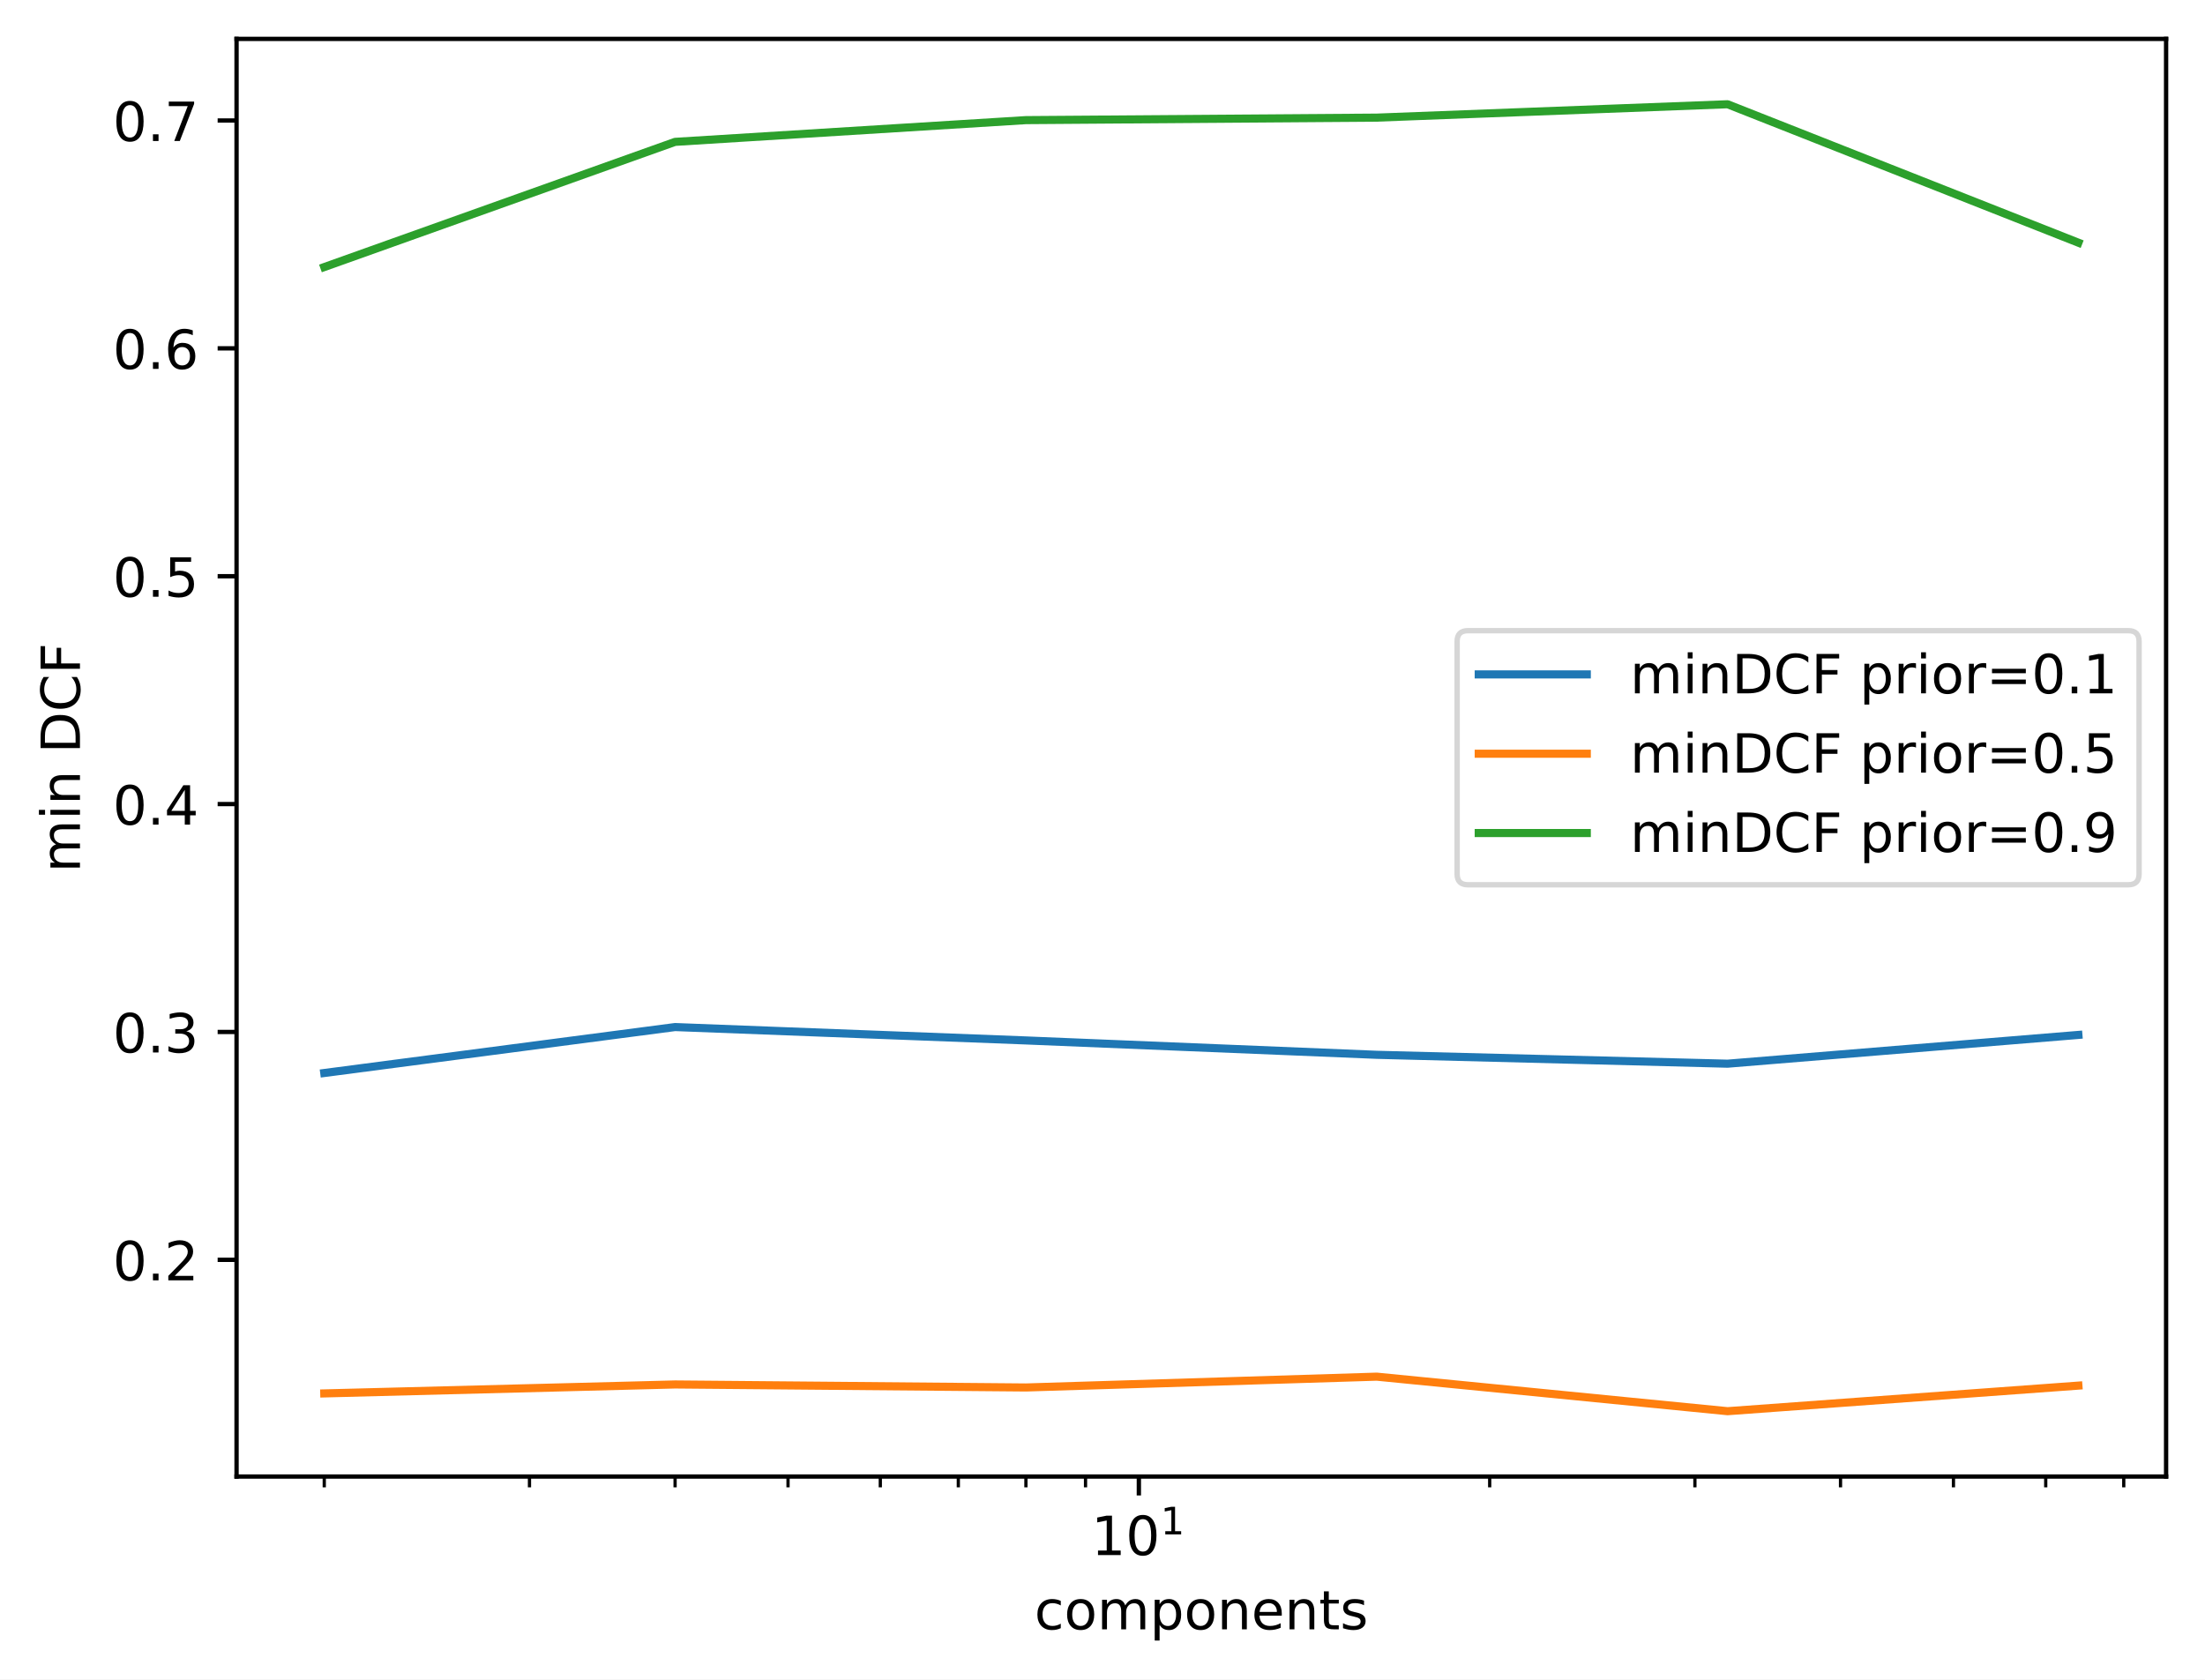
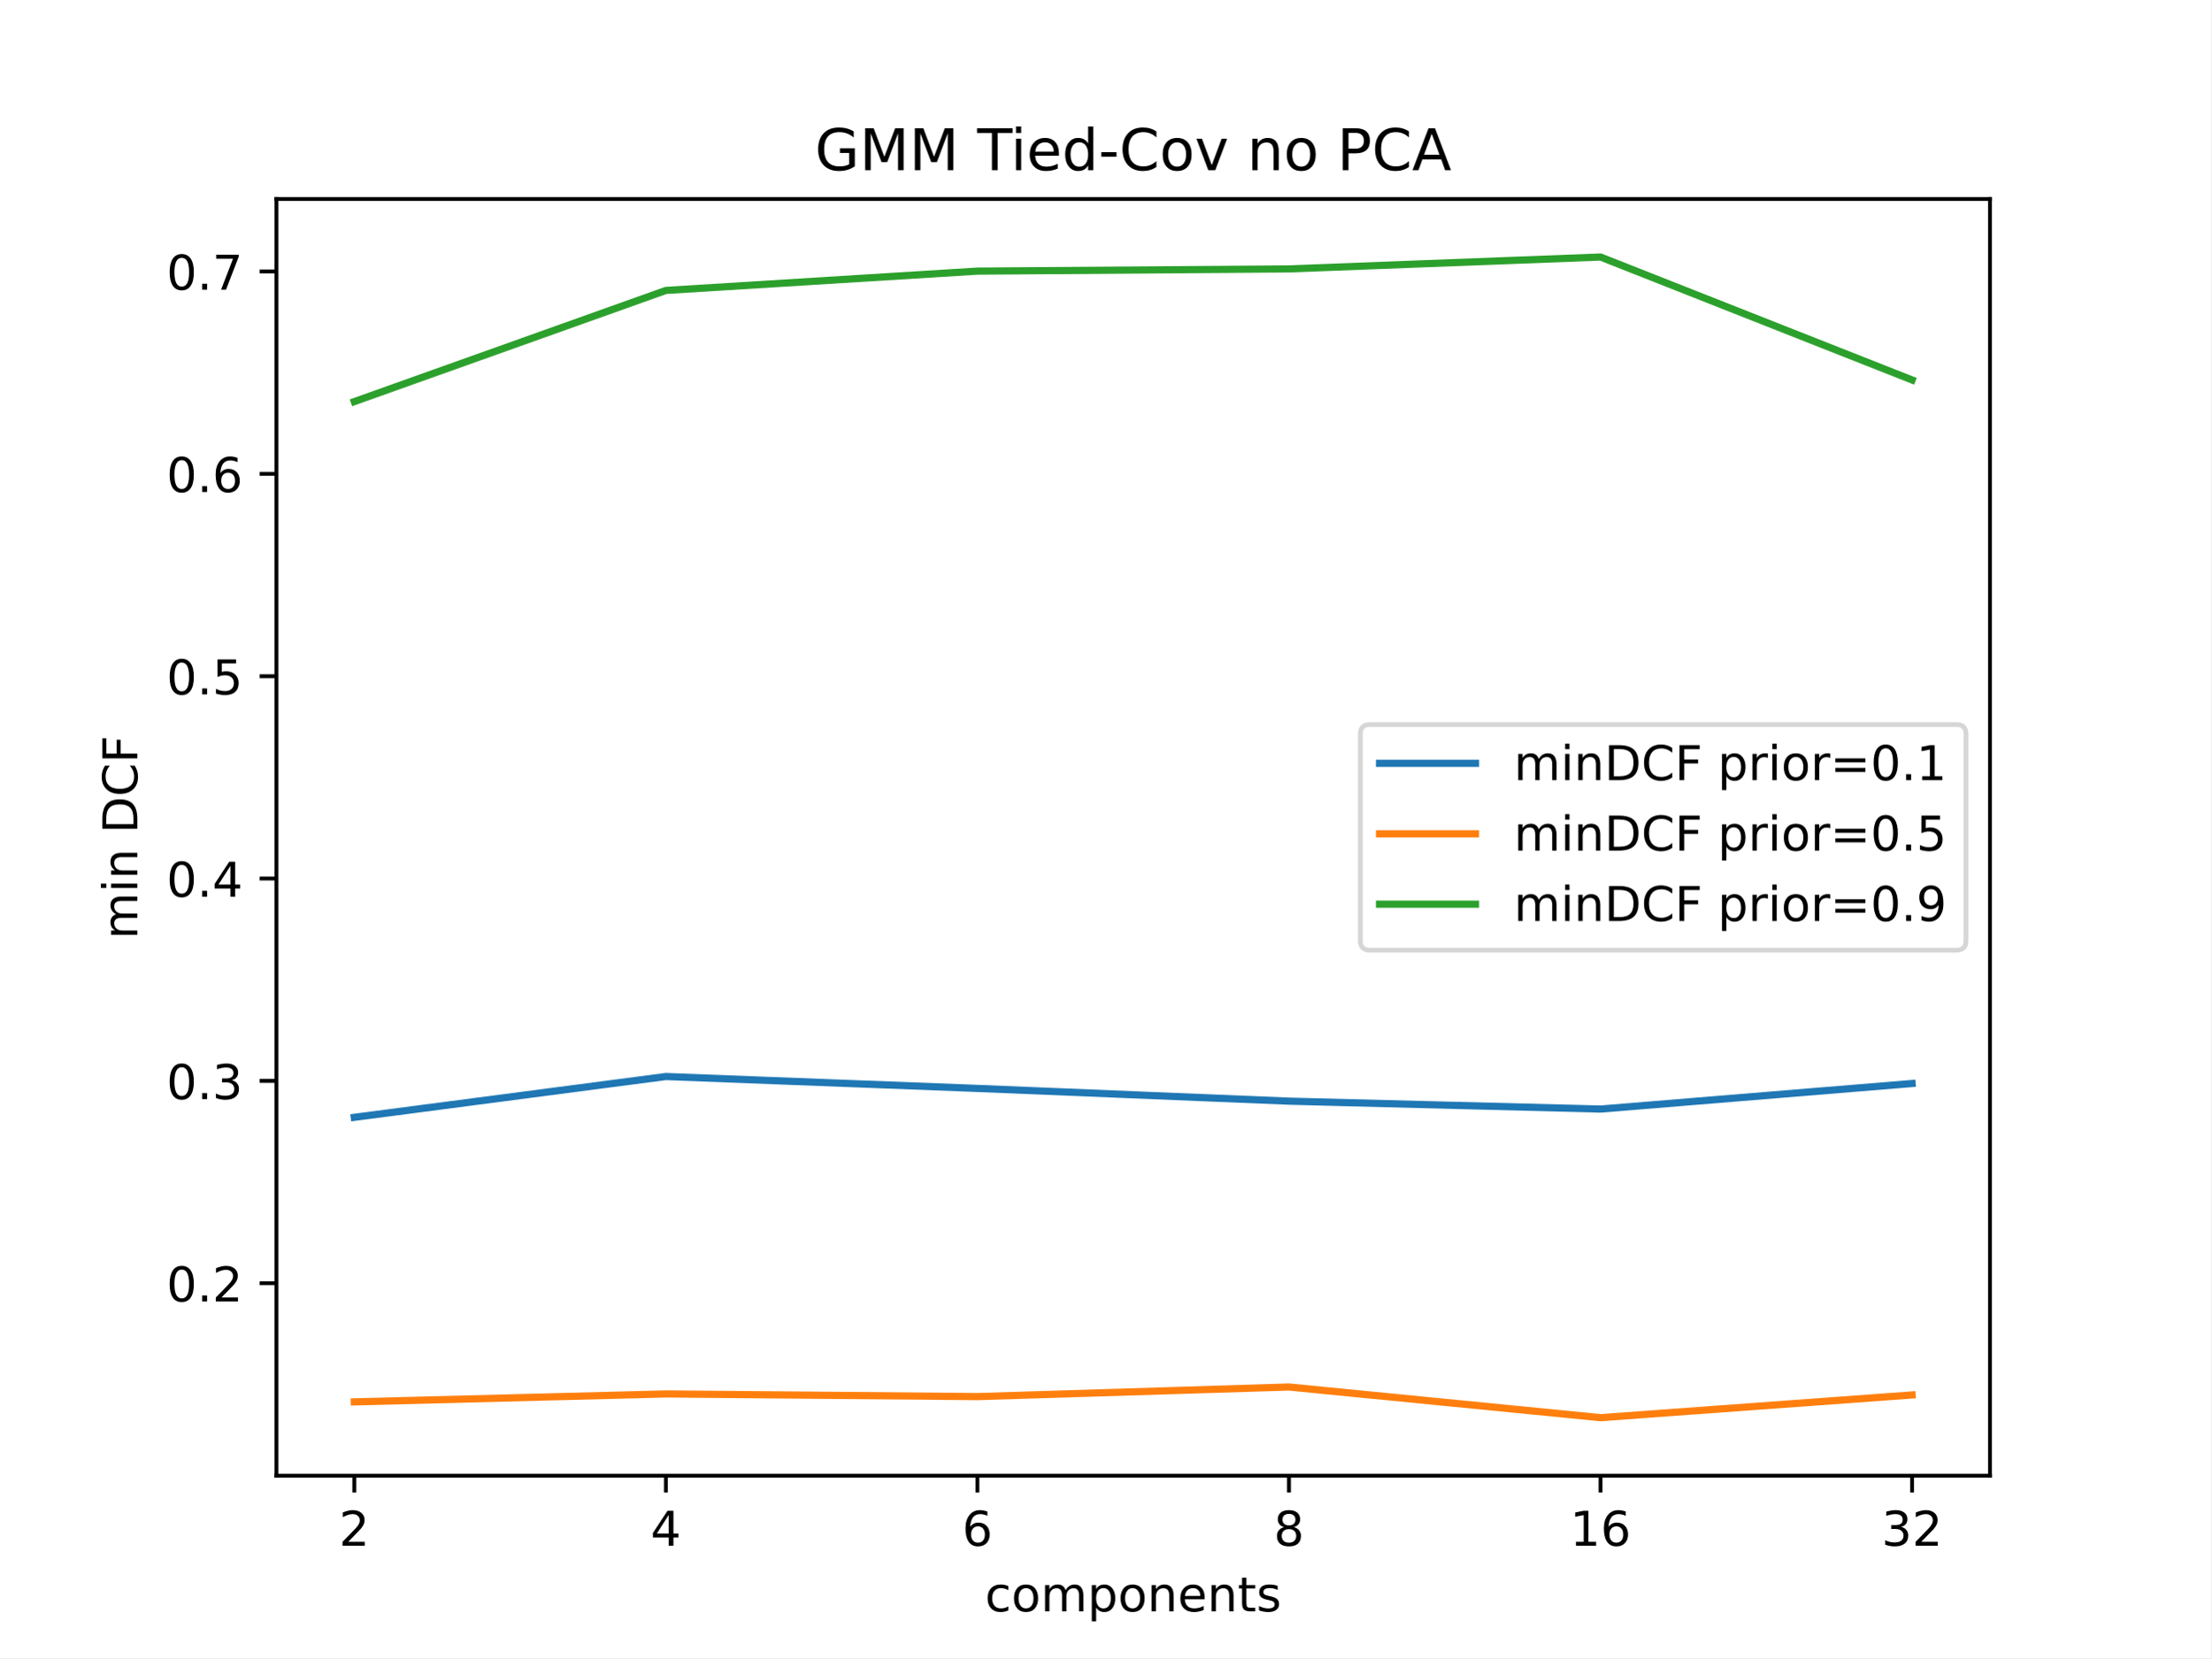
- <svg xmlns="http://www.w3.org/2000/svg" xmlns:xlink="http://www.w3.org/1999/xlink" width="408.101pt" height="310.868pt" viewBox="0 0 408.101 310.868" version="1.1">
+ <svg xmlns="http://www.w3.org/2000/svg" xmlns:xlink="http://www.w3.org/1999/xlink" width="460.8pt" height="345.6pt" viewBox="0 0 460.8 345.6" version="1.1">
  <defs>
    <style type="text/css">*{stroke-linejoin: round; stroke-linecap: butt}</style>
  </defs>
  <g id="figure_1">
    <g id="patch_1">
-       <path d="M 0 310.868  L 408.101 310.868  L 408.101 0  L 0 0  z " style="fill: #ffffff" />
+       <path d="M 0 345.6  L 460.8 345.6  L 460.8 0  L 0 0  z " style="fill: #ffffff" />
    </g>
    <g id="axes_1">
      <g id="patch_2">
-         <path d="M 43.781 273.312  L 400.901 273.312  L 400.901 7.2  L 43.781 7.2  z " style="fill: #ffffff" />
+         <path d="M 57.6 307.584  L 414.72 307.584  L 414.72 41.472  L 57.6 41.472  z " style="fill: #ffffff" />
      </g>
      <g id="matplotlib.axis_1">
        <g id="xtick_1">
          <g id="line2d_1">
            <defs>
-               <path id="m3cca06bbf8" d="M 0 0  L 0 3.5  " style="stroke: #000000; stroke-width: 0.8" />
-             </defs>
-             <g>
-               <use xlink:href="#m3cca06bbf8" x="210.779" y="273.312" style="stroke: #000000; stroke-width: 0.8" />
+               <path id="mdbfea3020e" d="M 0 0  L 0 3.5  " style="stroke: #000000; stroke-width: 0.8" />
+             </defs>
+             <g>
+               <use xlink:href="#mdbfea3020e" x="73.833" y="307.584" style="stroke: #000000; stroke-width: 0.8" />
            </g>
          </g>
          <g id="text_1">
-             <g transform="translate(201.9789 287.9104)scale(0.1 -0.1)">
-               <defs>
-                 <path id="DejaVuSans-31" d="M 794 531  L 1825 531  L 1825 4091  L 703 3866  L 703 4441  L 1819 4666  L 2450 4666  L 2450 531  L 3481 531  L 3481 0  L 794 0  L 794 531  z " transform="scale(0.015625)" />
-                 <path id="DejaVuSans-30" d="M 2034 4250  Q 1547 4250 1301 3770  Q 1056 3291 1056 2328  Q 1056 1369 1301 889  Q 1547 409 2034 409  Q 2525 409 2770 889  Q 3016 1369 3016 2328  Q 3016 3291 2770 3770  Q 2525 4250 2034 4250  z M 2034 4750  Q 2819 4750 3233 4129  Q 3647 3509 3647 2328  Q 3647 1150 3233 529  Q 2819 -91 2034 -91  Q 1250 -91 836 529  Q 422 1150 422 2328  Q 422 3509 836 4129  Q 1250 4750 2034 4750  z " transform="scale(0.015625)" />
-               </defs>
-               <use xlink:href="#DejaVuSans-31" transform="translate(0 0.684375)" />
-               <use xlink:href="#DejaVuSans-30" transform="translate(63.62305 0.684375)" />
-               <use xlink:href="#DejaVuSans-31" transform="translate(128.2031 38.96563)scale(0.7)" />
+             <g transform="translate(70.65148 322.1824)scale(0.1 -0.1)">
+               <defs>
+                 <path id="DejaVuSans-32" d="M 1228 531  L 3431 531  L 3431 0  L 469 0  L 469 531  Q 828 903 1448 1529  Q 2069 2156 2228 2338  Q 2531 2678 2651 2914  Q 2772 3150 2772 3378  Q 2772 3750 2511 3984  Q 2250 4219 1831 4219  Q 1534 4219 1204 4116  Q 875 4013 500 3803  L 500 4441  Q 881 4594 1212 4672  Q 1544 4750 1819 4750  Q 2544 4750 2975 4387  Q 3406 4025 3406 3419  Q 3406 3131 3298 2873  Q 3191 2616 2906 2266  Q 2828 2175 2409 1742  Q 1991 1309 1228 531  z " transform="scale(0.015625)" />
+               </defs>
+               <use xlink:href="#DejaVuSans-32" />
            </g>
          </g>
        </g>
        <g id="xtick_2">
          <g id="line2d_2">
-             <defs>
-               <path id="md1b0beb43c" d="M 0 0  L 0 2  " style="stroke: #000000; stroke-width: 0.6" />
-             </defs>
-             <g>
-               <use xlink:href="#md1b0beb43c" x="60.014" y="273.312" style="stroke: #000000; stroke-width: 0.6" />
+             <g>
+               <use xlink:href="#mdbfea3020e" x="138.764" y="307.584" style="stroke: #000000; stroke-width: 0.8" />
+             </g>
+           </g>
+           <g id="text_2">
+             <g transform="translate(135.5824 322.1824)scale(0.1 -0.1)">
+               <defs>
+                 <path id="DejaVuSans-34" d="M 2419 4116  L 825 1625  L 2419 1625  L 2419 4116  z M 2253 4666  L 3047 4666  L 3047 1625  L 3713 1625  L 3713 1100  L 3047 1100  L 3047 0  L 2419 0  L 2419 1100  L 313 1100  L 313 1709  L 2253 4666  z " transform="scale(0.015625)" />
+               </defs>
+               <use xlink:href="#DejaVuSans-34" />
            </g>
          </g>
        </g>
        <g id="xtick_3">
          <g id="line2d_3">
            <g>
-               <use xlink:href="#md1b0beb43c" x="97.996" y="273.312" style="stroke: #000000; stroke-width: 0.6" />
+               <use xlink:href="#mdbfea3020e" x="203.695" y="307.584" style="stroke: #000000; stroke-width: 0.8" />
+             </g>
+           </g>
+           <g id="text_3">
+             <g transform="translate(200.5133 322.1824)scale(0.1 -0.1)">
+               <defs>
+                 <path id="DejaVuSans-36" d="M 2113 2584  Q 1688 2584 1439 2293  Q 1191 2003 1191 1497  Q 1191 994 1439 701  Q 1688 409 2113 409  Q 2538 409 2786 701  Q 3034 994 3034 1497  Q 3034 2003 2786 2293  Q 2538 2584 2113 2584  z M 3366 4563  L 3366 3988  Q 3128 4100 2886 4159  Q 2644 4219 2406 4219  Q 1781 4219 1451 3797  Q 1122 3375 1075 2522  Q 1259 2794 1537 2939  Q 1816 3084 2150 3084  Q 2853 3084 3261 2657  Q 3669 2231 3669 1497  Q 3669 778 3244 343  Q 2819 -91 2113 -91  Q 1303 -91 875 529  Q 447 1150 447 2328  Q 447 3434 972 4092  Q 1497 4750 2381 4750  Q 2619 4750 2861 4703  Q 3103 4656 3366 4563  z " transform="scale(0.015625)" />
+               </defs>
+               <use xlink:href="#DejaVuSans-36" />
            </g>
          </g>
        </g>
        <g id="xtick_4">
          <g id="line2d_4">
            <g>
-               <use xlink:href="#md1b0beb43c" x="124.945" y="273.312" style="stroke: #000000; stroke-width: 0.6" />
+               <use xlink:href="#mdbfea3020e" x="268.625" y="307.584" style="stroke: #000000; stroke-width: 0.8" />
+             </g>
+           </g>
+           <g id="text_4">
+             <g transform="translate(265.4442 322.1824)scale(0.1 -0.1)">
+               <defs>
+                 <path id="DejaVuSans-38" d="M 2034 2216  Q 1584 2216 1326 1975  Q 1069 1734 1069 1313  Q 1069 891 1326 650  Q 1584 409 2034 409  Q 2484 409 2743 651  Q 3003 894 3003 1313  Q 3003 1734 2745 1975  Q 2488 2216 2034 2216  z M 1403 2484  Q 997 2584 770 2862  Q 544 3141 544 3541  Q 544 4100 942 4425  Q 1341 4750 2034 4750  Q 2731 4750 3128 4425  Q 3525 4100 3525 3541  Q 3525 3141 3298 2862  Q 3072 2584 2669 2484  Q 3125 2378 3379 2068  Q 3634 1759 3634 1313  Q 3634 634 3220 271  Q 2806 -91 2034 -91  Q 1263 -91 848 271  Q 434 634 434 1313  Q 434 1759 690 2068  Q 947 2378 1403 2484  z M 1172 3481  Q 1172 3119 1398 2916  Q 1625 2713 2034 2713  Q 2441 2713 2670 2916  Q 2900 3119 2900 3481  Q 2900 3844 2670 4047  Q 2441 4250 2034 4250  Q 1625 4250 1398 4047  Q 1172 3844 1172 3481  z " transform="scale(0.015625)" />
+               </defs>
+               <use xlink:href="#DejaVuSans-38" />
            </g>
          </g>
        </g>
        <g id="xtick_5">
          <g id="line2d_5">
            <g>
-               <use xlink:href="#md1b0beb43c" x="145.848" y="273.312" style="stroke: #000000; stroke-width: 0.6" />
+               <use xlink:href="#mdbfea3020e" x="333.556" y="307.584" style="stroke: #000000; stroke-width: 0.8" />
+             </g>
+           </g>
+           <g id="text_5">
+             <g transform="translate(327.1939 322.1824)scale(0.1 -0.1)">
+               <defs>
+                 <path id="DejaVuSans-31" d="M 794 531  L 1825 531  L 1825 4091  L 703 3866  L 703 4441  L 1819 4666  L 2450 4666  L 2450 531  L 3481 531  L 3481 0  L 794 0  L 794 531  z " transform="scale(0.015625)" />
+               </defs>
+               <use xlink:href="#DejaVuSans-31" />
+               <use xlink:href="#DejaVuSans-36" x="63.623" />
            </g>
          </g>
        </g>
        <g id="xtick_6">
          <g id="line2d_6">
            <g>
-               <use xlink:href="#md1b0beb43c" x="162.927" y="273.312" style="stroke: #000000; stroke-width: 0.6" />
-             </g>
-           </g>
-         </g>
-         <g id="xtick_7">
-           <g id="line2d_7">
-             <g>
-               <use xlink:href="#md1b0beb43c" x="177.367" y="273.312" style="stroke: #000000; stroke-width: 0.6" />
-             </g>
-           </g>
-         </g>
-         <g id="xtick_8">
-           <g id="line2d_8">
-             <g>
-               <use xlink:href="#md1b0beb43c" x="189.876" y="273.312" style="stroke: #000000; stroke-width: 0.6" />
-             </g>
-           </g>
-         </g>
-         <g id="xtick_9">
-           <g id="line2d_9">
-             <g>
-               <use xlink:href="#md1b0beb43c" x="200.909" y="273.312" style="stroke: #000000; stroke-width: 0.6" />
-             </g>
-           </g>
-         </g>
-         <g id="xtick_10">
-           <g id="line2d_10">
-             <g>
-               <use xlink:href="#md1b0beb43c" x="275.71" y="273.312" style="stroke: #000000; stroke-width: 0.6" />
-             </g>
-           </g>
-         </g>
-         <g id="xtick_11">
-           <g id="line2d_11">
-             <g>
-               <use xlink:href="#md1b0beb43c" x="313.692" y="273.312" style="stroke: #000000; stroke-width: 0.6" />
-             </g>
-           </g>
-         </g>
-         <g id="xtick_12">
-           <g id="line2d_12">
-             <g>
-               <use xlink:href="#md1b0beb43c" x="340.641" y="273.312" style="stroke: #000000; stroke-width: 0.6" />
-             </g>
-           </g>
-         </g>
-         <g id="xtick_13">
-           <g id="line2d_13">
-             <g>
-               <use xlink:href="#md1b0beb43c" x="361.544" y="273.312" style="stroke: #000000; stroke-width: 0.6" />
-             </g>
-           </g>
-         </g>
-         <g id="xtick_14">
-           <g id="line2d_14">
-             <g>
-               <use xlink:href="#md1b0beb43c" x="378.623" y="273.312" style="stroke: #000000; stroke-width: 0.6" />
-             </g>
-           </g>
-         </g>
-         <g id="xtick_15">
-           <g id="line2d_15">
-             <g>
-               <use xlink:href="#md1b0beb43c" x="393.063" y="273.312" style="stroke: #000000; stroke-width: 0.6" />
-             </g>
-           </g>
-         </g>
-         <g id="text_2">
-           <g transform="translate(191.4498 301.5886)scale(0.1 -0.1)">
+               <use xlink:href="#mdbfea3020e" x="398.487" y="307.584" style="stroke: #000000; stroke-width: 0.8" />
+             </g>
+           </g>
+           <g id="text_6">
+             <g transform="translate(392.1248 322.1824)scale(0.1 -0.1)">
+               <defs>
+                 <path id="DejaVuSans-33" d="M 2597 2516  Q 3050 2419 3304 2112  Q 3559 1806 3559 1356  Q 3559 666 3084 287  Q 2609 -91 1734 -91  Q 1441 -91 1130 -33  Q 819 25 488 141  L 488 750  Q 750 597 1062 519  Q 1375 441 1716 441  Q 2309 441 2620 675  Q 2931 909 2931 1356  Q 2931 1769 2642 2001  Q 2353 2234 1838 2234  L 1294 2234  L 1294 2753  L 1863 2753  Q 2328 2753 2575 2939  Q 2822 3125 2822 3475  Q 2822 3834 2567 4026  Q 2313 4219 1838 4219  Q 1578 4219 1281 4162  Q 984 4106 628 3988  L 628 4550  Q 988 4650 1302 4700  Q 1616 4750 1894 4750  Q 2613 4750 3031 4423  Q 3450 4097 3450 3541  Q 3450 3153 3228 2886  Q 3006 2619 2597 2516  z " transform="scale(0.015625)" />
+               </defs>
+               <use xlink:href="#DejaVuSans-33" />
+               <use xlink:href="#DejaVuSans-32" x="63.623" />
+             </g>
+           </g>
+         </g>
+         <g id="text_7">
+           <g transform="translate(205.2686 335.8606)scale(0.1 -0.1)">
            <defs>
              <path id="DejaVuSans-63" d="M 3122 3366  L 3122 2828  Q 2878 2963 2633 3030  Q 2388 3097 2138 3097  Q 1578 3097 1268 2742  Q 959 2388 959 1747  Q 959 1106 1268 751  Q 1578 397 2138 397  Q 2388 397 2633 464  Q 2878 531 3122 666  L 3122 134  Q 2881 22 2623 -34  Q 2366 -91 2075 -91  Q 1284 -91 818 406  Q 353 903 353 1747  Q 353 2603 823 3093  Q 1294 3584 2113 3584  Q 2378 3584 2631 3529  Q 2884 3475 3122 3366  z " transform="scale(0.015625)" />
              <path id="DejaVuSans-6f" d="M 1959 3097  Q 1497 3097 1228 2736  Q 959 2375 959 1747  Q 959 1119 1226 758  Q 1494 397 1959 397  Q 2419 397 2687 759  Q 2956 1122 2956 1747  Q 2956 2369 2687 2733  Q 2419 3097 1959 3097  z M 1959 3584  Q 2709 3584 3137 3096  Q 3566 2609 3566 1747  Q 3566 888 3137 398  Q 2709 -91 1959 -91  Q 1206 -91 779 398  Q 353 888 353 1747  Q 353 2609 779 3096  Q 1206 3584 1959 3584  z " transform="scale(0.015625)" />
              <path id="DejaVuSans-6d" d="M 3328 2828  Q 3544 3216 3844 3400  Q 4144 3584 4550 3584  Q 5097 3584 5394 3201  Q 5691 2819 5691 2113  L 5691 0  L 5113 0  L 5113 2094  Q 5113 2597 4934 2840  Q 4756 3084 4391 3084  Q 3944 3084 3684 2787  Q 3425 2491 3425 1978  L 3425 0  L 2847 0  L 2847 2094  Q 2847 2600 2669 2842  Q 2491 3084 2119 3084  Q 1678 3084 1418 2786  Q 1159 2488 1159 1978  L 1159 0  L 581 0  L 581 3500  L 1159 3500  L 1159 2956  Q 1356 3278 1631 3431  Q 1906 3584 2284 3584  Q 2666 3584 2933 3390  Q 3200 3197 3328 2828  z " transform="scale(0.015625)" />
              <path id="DejaVuSans-70" d="M 1159 525  L 1159 -1331  L 581 -1331  L 581 3500  L 1159 3500  L 1159 2969  Q 1341 3281 1617 3432  Q 1894 3584 2278 3584  Q 2916 3584 3314 3078  Q 3713 2572 3713 1747  Q 3713 922 3314 415  Q 2916 -91 2278 -91  Q 1894 -91 1617 61  Q 1341 213 1159 525  z M 3116 1747  Q 3116 2381 2855 2742  Q 2594 3103 2138 3103  Q 1681 3103 1420 2742  Q 1159 2381 1159 1747  Q 1159 1113 1420 752  Q 1681 391 2138 391  Q 2594 391 2855 752  Q 3116 1113 3116 1747  z " transform="scale(0.015625)" />
              <path id="DejaVuSans-6e" d="M 3513 2113  L 3513 0  L 2938 0  L 2938 2094  Q 2938 2591 2744 2837  Q 2550 3084 2163 3084  Q 1697 3084 1428 2787  Q 1159 2491 1159 1978  L 1159 0  L 581 0  L 581 3500  L 1159 3500  L 1159 2956  Q 1366 3272 1645 3428  Q 1925 3584 2291 3584  Q 2894 3584 3203 3211  Q 3513 2838 3513 2113  z " transform="scale(0.015625)" />
              <path id="DejaVuSans-65" d="M 3597 1894  L 3597 1613  L 953 1613  Q 991 1019 1311 708  Q 1631 397 2203 397  Q 2534 397 2845 478  Q 3156 559 3463 722  L 3463 178  Q 3153 47 2828 -22  Q 2503 -91 2169 -91  Q 1331 -91 842 396  Q 353 884 353 1716  Q 353 2575 817 3079  Q 1281 3584 2069 3584  Q 2775 3584 3186 3129  Q 3597 2675 3597 1894  z M 3022 2063  Q 3016 2534 2758 2815  Q 2500 3097 2075 3097  Q 1594 3097 1305 2825  Q 1016 2553 972 2059  L 3022 2063  z " transform="scale(0.015625)" />
              <path id="DejaVuSans-74" d="M 1172 4494  L 1172 3500  L 2356 3500  L 2356 3053  L 1172 3053  L 1172 1153  Q 1172 725 1289 603  Q 1406 481 1766 481  L 2356 481  L 2356 0  L 1766 0  Q 1100 0 847 248  Q 594 497 594 1153  L 594 3053  L 172 3053  L 172 3500  L 594 3500  L 594 4494  L 1172 4494  z " transform="scale(0.015625)" />
              <path id="DejaVuSans-73" d="M 2834 3397  L 2834 2853  Q 2591 2978 2328 3040  Q 2066 3103 1784 3103  Q 1356 3103 1142 2972  Q 928 2841 928 2578  Q 928 2378 1081 2264  Q 1234 2150 1697 2047  L 1894 2003  Q 2506 1872 2764 1633  Q 3022 1394 3022 966  Q 3022 478 2636 193  Q 2250 -91 1575 -91  Q 1294 -91 989 -36  Q 684 19 347 128  L 347 722  Q 666 556 975 473  Q 1284 391 1588 391  Q 1994 391 2212 530  Q 2431 669 2431 922  Q 2431 1156 2273 1281  Q 2116 1406 1581 1522  L 1381 1569  Q 847 1681 609 1914  Q 372 2147 372 2553  Q 372 3047 722 3315  Q 1072 3584 1716 3584  Q 2034 3584 2315 3537  Q 2597 3491 2834 3397  z " transform="scale(0.015625)" />
            </defs>
            <use xlink:href="#DejaVuSans-63" />
            <use xlink:href="#DejaVuSans-6f" x="54.98" />
            <use xlink:href="#DejaVuSans-6d" x="116.162" />
            <use xlink:href="#DejaVuSans-70" x="213.574" />
            <use xlink:href="#DejaVuSans-6f" x="277.051" />
            <use xlink:href="#DejaVuSans-6e" x="338.232" />
            <use xlink:href="#DejaVuSans-65" x="401.611" />
            <use xlink:href="#DejaVuSans-6e" x="463.135" />
            <use xlink:href="#DejaVuSans-74" x="526.514" />
            <use xlink:href="#DejaVuSans-73" x="565.723" />
          </g>
        </g>
      </g>
      <g id="matplotlib.axis_2">
        <g id="ytick_1">
-           <g id="line2d_16">
-             <defs>
-               <path id="m3eb5d61cb9" d="M 0 0  L -3.5 0  " style="stroke: #000000; stroke-width: 0.8" />
-             </defs>
-             <g>
-               <use xlink:href="#m3eb5d61cb9" x="43.781" y="233.196" style="stroke: #000000; stroke-width: 0.8" />
-             </g>
-           </g>
-           <g id="text_3">
-             <g transform="translate(20.87813 236.9953)scale(0.1 -0.1)">
-               <defs>
+           <g id="line2d_7">
+             <defs>
+               <path id="med44913a51" d="M 0 0  L -3.5 0  " style="stroke: #000000; stroke-width: 0.8" />
+             </defs>
+             <g>
+               <use xlink:href="#med44913a51" x="57.6" y="267.468" style="stroke: #000000; stroke-width: 0.8" />
+             </g>
+           </g>
+           <g id="text_8">
+             <g transform="translate(34.69687 271.2673)scale(0.1 -0.1)">
+               <defs>
+                 <path id="DejaVuSans-30" d="M 2034 4250  Q 1547 4250 1301 3770  Q 1056 3291 1056 2328  Q 1056 1369 1301 889  Q 1547 409 2034 409  Q 2525 409 2770 889  Q 3016 1369 3016 2328  Q 3016 3291 2770 3770  Q 2525 4250 2034 4250  z M 2034 4750  Q 2819 4750 3233 4129  Q 3647 3509 3647 2328  Q 3647 1150 3233 529  Q 2819 -91 2034 -91  Q 1250 -91 836 529  Q 422 1150 422 2328  Q 422 3509 836 4129  Q 1250 4750 2034 4750  z " transform="scale(0.015625)" />
                <path id="DejaVuSans-2e" d="M 684 794  L 1344 794  L 1344 0  L 684 0  L 684 794  z " transform="scale(0.015625)" />
-                 <path id="DejaVuSans-32" d="M 1228 531  L 3431 531  L 3431 0  L 469 0  L 469 531  Q 828 903 1448 1529  Q 2069 2156 2228 2338  Q 2531 2678 2651 2914  Q 2772 3150 2772 3378  Q 2772 3750 2511 3984  Q 2250 4219 1831 4219  Q 1534 4219 1204 4116  Q 875 4013 500 3803  L 500 4441  Q 881 4594 1212 4672  Q 1544 4750 1819 4750  Q 2544 4750 2975 4387  Q 3406 4025 3406 3419  Q 3406 3131 3298 2873  Q 3191 2616 2906 2266  Q 2828 2175 2409 1742  Q 1991 1309 1228 531  z " transform="scale(0.015625)" />
              </defs>
              <use xlink:href="#DejaVuSans-30" />
              <use xlink:href="#DejaVuSans-2e" x="63.623" />
              <use xlink:href="#DejaVuSans-32" x="95.41" />
            </g>
          </g>
        </g>
        <g id="ytick_2">
-           <g id="line2d_17">
-             <g>
-               <use xlink:href="#m3eb5d61cb9" x="43.781" y="191.017" style="stroke: #000000; stroke-width: 0.8" />
-             </g>
-           </g>
-           <g id="text_4">
-             <g transform="translate(20.87813 194.8164)scale(0.1 -0.1)">
-               <defs>
-                 <path id="DejaVuSans-33" d="M 2597 2516  Q 3050 2419 3304 2112  Q 3559 1806 3559 1356  Q 3559 666 3084 287  Q 2609 -91 1734 -91  Q 1441 -91 1130 -33  Q 819 25 488 141  L 488 750  Q 750 597 1062 519  Q 1375 441 1716 441  Q 2309 441 2620 675  Q 2931 909 2931 1356  Q 2931 1769 2642 2001  Q 2353 2234 1838 2234  L 1294 2234  L 1294 2753  L 1863 2753  Q 2328 2753 2575 2939  Q 2822 3125 2822 3475  Q 2822 3834 2567 4026  Q 2313 4219 1838 4219  Q 1578 4219 1281 4162  Q 984 4106 628 3988  L 628 4550  Q 988 4650 1302 4700  Q 1616 4750 1894 4750  Q 2613 4750 3031 4423  Q 3450 4097 3450 3541  Q 3450 3153 3228 2886  Q 3006 2619 2597 2516  z " transform="scale(0.015625)" />
-               </defs>
+           <g id="line2d_8">
+             <g>
+               <use xlink:href="#med44913a51" x="57.6" y="225.289" style="stroke: #000000; stroke-width: 0.8" />
+             </g>
+           </g>
+           <g id="text_9">
+             <g transform="translate(34.69687 229.0884)scale(0.1 -0.1)">
              <use xlink:href="#DejaVuSans-30" />
              <use xlink:href="#DejaVuSans-2e" x="63.623" />
              <use xlink:href="#DejaVuSans-33" x="95.41" />
            </g>
          </g>
        </g>
        <g id="ytick_3">
-           <g id="line2d_18">
-             <g>
-               <use xlink:href="#m3eb5d61cb9" x="43.781" y="148.838" style="stroke: #000000; stroke-width: 0.8" />
-             </g>
-           </g>
-           <g id="text_5">
-             <g transform="translate(20.87813 152.6376)scale(0.1 -0.1)">
-               <defs>
-                 <path id="DejaVuSans-34" d="M 2419 4116  L 825 1625  L 2419 1625  L 2419 4116  z M 2253 4666  L 3047 4666  L 3047 1625  L 3713 1625  L 3713 1100  L 3047 1100  L 3047 0  L 2419 0  L 2419 1100  L 313 1100  L 313 1709  L 2253 4666  z " transform="scale(0.015625)" />
-               </defs>
+           <g id="line2d_9">
+             <g>
+               <use xlink:href="#med44913a51" x="57.6" y="183.11" style="stroke: #000000; stroke-width: 0.8" />
+             </g>
+           </g>
+           <g id="text_10">
+             <g transform="translate(34.69687 186.9096)scale(0.1 -0.1)">
              <use xlink:href="#DejaVuSans-30" />
              <use xlink:href="#DejaVuSans-2e" x="63.623" />
              <use xlink:href="#DejaVuSans-34" x="95.41" />
            </g>
          </g>
        </g>
        <g id="ytick_4">
-           <g id="line2d_19">
-             <g>
-               <use xlink:href="#m3eb5d61cb9" x="43.781" y="106.66" style="stroke: #000000; stroke-width: 0.8" />
-             </g>
-           </g>
-           <g id="text_6">
-             <g transform="translate(20.87813 110.4587)scale(0.1 -0.1)">
+           <g id="line2d_10">
+             <g>
+               <use xlink:href="#med44913a51" x="57.6" y="140.932" style="stroke: #000000; stroke-width: 0.8" />
+             </g>
+           </g>
+           <g id="text_11">
+             <g transform="translate(34.69687 144.7307)scale(0.1 -0.1)">
              <defs>
                <path id="DejaVuSans-35" d="M 691 4666  L 3169 4666  L 3169 4134  L 1269 4134  L 1269 2991  Q 1406 3038 1543 3061  Q 1681 3084 1819 3084  Q 2600 3084 3056 2656  Q 3513 2228 3513 1497  Q 3513 744 3044 326  Q 2575 -91 1722 -91  Q 1428 -91 1123 -41  Q 819 9 494 109  L 494 744  Q 775 591 1075 516  Q 1375 441 1709 441  Q 2250 441 2565 725  Q 2881 1009 2881 1497  Q 2881 1984 2565 2268  Q 2250 2553 1709 2553  Q 1456 2553 1204 2497  Q 953 2441 691 2322  L 691 4666  z " transform="scale(0.015625)" />
              </defs>
              <use xlink:href="#DejaVuSans-30" />
              <use xlink:href="#DejaVuSans-2e" x="63.623" />
              <use xlink:href="#DejaVuSans-35" x="95.41" />
            </g>
          </g>
        </g>
        <g id="ytick_5">
-           <g id="line2d_20">
-             <g>
-               <use xlink:href="#m3eb5d61cb9" x="43.781" y="64.481" style="stroke: #000000; stroke-width: 0.8" />
-             </g>
-           </g>
-           <g id="text_7">
-             <g transform="translate(20.87813 68.27989)scale(0.1 -0.1)">
-               <defs>
-                 <path id="DejaVuSans-36" d="M 2113 2584  Q 1688 2584 1439 2293  Q 1191 2003 1191 1497  Q 1191 994 1439 701  Q 1688 409 2113 409  Q 2538 409 2786 701  Q 3034 994 3034 1497  Q 3034 2003 2786 2293  Q 2538 2584 2113 2584  z M 3366 4563  L 3366 3988  Q 3128 4100 2886 4159  Q 2644 4219 2406 4219  Q 1781 4219 1451 3797  Q 1122 3375 1075 2522  Q 1259 2794 1537 2939  Q 1816 3084 2150 3084  Q 2853 3084 3261 2657  Q 3669 2231 3669 1497  Q 3669 778 3244 343  Q 2819 -91 2113 -91  Q 1303 -91 875 529  Q 447 1150 447 2328  Q 447 3434 972 4092  Q 1497 4750 2381 4750  Q 2619 4750 2861 4703  Q 3103 4656 3366 4563  z " transform="scale(0.015625)" />
-               </defs>
+           <g id="line2d_11">
+             <g>
+               <use xlink:href="#med44913a51" x="57.6" y="98.753" style="stroke: #000000; stroke-width: 0.8" />
+             </g>
+           </g>
+           <g id="text_12">
+             <g transform="translate(34.69687 102.5519)scale(0.1 -0.1)">
              <use xlink:href="#DejaVuSans-30" />
              <use xlink:href="#DejaVuSans-2e" x="63.623" />
              <use xlink:href="#DejaVuSans-36" x="95.41" />
            </g>
          </g>
        </g>
        <g id="ytick_6">
-           <g id="line2d_21">
-             <g>
-               <use xlink:href="#m3eb5d61cb9" x="43.781" y="22.302" style="stroke: #000000; stroke-width: 0.8" />
-             </g>
-           </g>
-           <g id="text_8">
-             <g transform="translate(20.87813 26.10104)scale(0.1 -0.1)">
+           <g id="line2d_12">
+             <g>
+               <use xlink:href="#med44913a51" x="57.6" y="56.574" style="stroke: #000000; stroke-width: 0.8" />
+             </g>
+           </g>
+           <g id="text_13">
+             <g transform="translate(34.69687 60.37304)scale(0.1 -0.1)">
              <defs>
                <path id="DejaVuSans-37" d="M 525 4666  L 3525 4666  L 3525 4397  L 1831 0  L 1172 0  L 2766 4134  L 525 4134  L 525 4666  z " transform="scale(0.015625)" />
              </defs>
              <use xlink:href="#DejaVuSans-30" />
              <use xlink:href="#DejaVuSans-2e" x="63.623" />
              <use xlink:href="#DejaVuSans-37" x="95.41" />
            </g>
          </g>
        </g>
-         <g id="text_9">
-           <g transform="translate(14.79844 161.4904)rotate(-90)scale(0.1 -0.1)">
+         <g id="text_14">
+           <g transform="translate(28.61719 195.7624)rotate(-90)scale(0.1 -0.1)">
            <defs>
              <path id="DejaVuSans-69" d="M 603 3500  L 1178 3500  L 1178 0  L 603 0  L 603 3500  z M 603 4863  L 1178 4863  L 1178 4134  L 603 4134  L 603 4863  z " transform="scale(0.015625)" />
              <path id="DejaVuSans-20" transform="scale(0.015625)" />
              <path id="DejaVuSans-44" d="M 1259 4147  L 1259 519  L 2022 519  Q 2988 519 3436 956  Q 3884 1394 3884 2338  Q 3884 3275 3436 3711  Q 2988 4147 2022 4147  L 1259 4147  z M 628 4666  L 1925 4666  Q 3281 4666 3915 4102  Q 4550 3538 4550 2338  Q 4550 1131 3912 565  Q 3275 0 1925 0  L 628 0  L 628 4666  z " transform="scale(0.015625)" />
              <path id="DejaVuSans-43" d="M 4122 4306  L 4122 3641  Q 3803 3938 3442 4084  Q 3081 4231 2675 4231  Q 1875 4231 1450 3742  Q 1025 3253 1025 2328  Q 1025 1406 1450 917  Q 1875 428 2675 428  Q 3081 428 3442 575  Q 3803 722 4122 1019  L 4122 359  Q 3791 134 3420 21  Q 3050 -91 2638 -91  Q 1578 -91 968 557  Q 359 1206 359 2328  Q 359 3453 968 4101  Q 1578 4750 2638 4750  Q 3056 4750 3426 4639  Q 3797 4528 4122 4306  z " transform="scale(0.015625)" />
              <path id="DejaVuSans-46" d="M 628 4666  L 3309 4666  L 3309 4134  L 1259 4134  L 1259 2759  L 3109 2759  L 3109 2228  L 1259 2228  L 1259 0  L 628 0  L 628 4666  z " transform="scale(0.015625)" />
            </defs>
            <use xlink:href="#DejaVuSans-6d" />
            <use xlink:href="#DejaVuSans-69" x="97.412" />
            <use xlink:href="#DejaVuSans-6e" x="125.195" />
            <use xlink:href="#DejaVuSans-20" x="188.574" />
            <use xlink:href="#DejaVuSans-44" x="220.361" />
            <use xlink:href="#DejaVuSans-43" x="297.363" />
            <use xlink:href="#DejaVuSans-46" x="367.188" />
          </g>
        </g>
      </g>
-       <g id="line2d_22">
-         <path d="M 60.014 198.616  L 124.945 190.11  L 189.876 192.588  L 254.807 195.247  L 319.738 196.893  L 384.669 191.566  " clip-path="url(#pc7046d2ea8)" style="fill: none; stroke: #1f77b4; stroke-width: 1.5; stroke-linecap: square" />
-       </g>
-       <g id="line2d_23">
-         <path d="M 60.014 257.925  L 124.945 256.267  L 189.876 256.826  L 254.807 254.823  L 319.738 261.216  L 384.669 256.481  " clip-path="url(#pc7046d2ea8)" style="fill: none; stroke: #ff7f0e; stroke-width: 1.5; stroke-linecap: square" />
-       </g>
-       <g id="line2d_24">
-         <path d="M 60.014 49.435  L 124.945 26.259  L 189.876 22.235  L 254.807 21.773  L 319.738 19.296  L 384.669 44.924  " clip-path="url(#pc7046d2ea8)" style="fill: none; stroke: #2ca02c; stroke-width: 1.5; stroke-linecap: square" />
+       <g id="line2d_13">
+         <path d="M 73.833 232.888  L 138.764 224.382  L 203.695 226.86  L 268.625 229.519  L 333.556 231.165  L 398.487 225.838  " clip-path="url(#padea7b99a8)" style="fill: none; stroke: #1f77b4; stroke-width: 1.5; stroke-linecap: square" />
+       </g>
+       <g id="line2d_14">
+         <path d="M 73.833 292.197  L 138.764 290.539  L 203.695 291.098  L 268.625 289.095  L 333.556 295.488  L 398.487 290.753  " clip-path="url(#padea7b99a8)" style="fill: none; stroke: #ff7f0e; stroke-width: 1.5; stroke-linecap: square" />
+       </g>
+       <g id="line2d_15">
+         <path d="M 73.833 83.707  L 138.764 60.531  L 203.695 56.507  L 268.625 56.045  L 333.556 53.568  L 398.487 79.196  " clip-path="url(#padea7b99a8)" style="fill: none; stroke: #2ca02c; stroke-width: 1.5; stroke-linecap: square" />
      </g>
      <g id="patch_3">
-         <path d="M 43.781 273.312  L 43.781 7.2  " style="fill: none; stroke: #000000; stroke-width: 0.8; stroke-linejoin: miter; stroke-linecap: square" />
+         <path d="M 57.6 307.584  L 57.6 41.472  " style="fill: none; stroke: #000000; stroke-width: 0.8; stroke-linejoin: miter; stroke-linecap: square" />
      </g>
      <g id="patch_4">
-         <path d="M 400.901 273.312  L 400.901 7.2  " style="fill: none; stroke: #000000; stroke-width: 0.8; stroke-linejoin: miter; stroke-linecap: square" />
+         <path d="M 414.72 307.584  L 414.72 41.472  " style="fill: none; stroke: #000000; stroke-width: 0.8; stroke-linejoin: miter; stroke-linecap: square" />
      </g>
      <g id="patch_5">
-         <path d="M 43.781 273.312  L 400.901 273.312  " style="fill: none; stroke: #000000; stroke-width: 0.8; stroke-linejoin: miter; stroke-linecap: square" />
+         <path d="M 57.6 307.584  L 414.72 307.584  " style="fill: none; stroke: #000000; stroke-width: 0.8; stroke-linejoin: miter; stroke-linecap: square" />
      </g>
      <g id="patch_6">
-         <path d="M 43.781 7.2  L 400.901 7.2  " style="fill: none; stroke: #000000; stroke-width: 0.8; stroke-linejoin: miter; stroke-linecap: square" />
+         <path d="M 57.6 41.472  L 414.72 41.472  " style="fill: none; stroke: #000000; stroke-width: 0.8; stroke-linejoin: miter; stroke-linecap: square" />
+       </g>
+       <g id="text_15">
+         <g transform="translate(169.8291 35.472)scale(0.12 -0.12)">
+           <defs>
+             <path id="DejaVuSans-47" d="M 3809 666  L 3809 1919  L 2778 1919  L 2778 2438  L 4434 2438  L 4434 434  Q 4069 175 3628 42  Q 3188 -91 2688 -91  Q 1594 -91 976 548  Q 359 1188 359 2328  Q 359 3472 976 4111  Q 1594 4750 2688 4750  Q 3144 4750 3555 4637  Q 3966 4525 4313 4306  L 4313 3634  Q 3963 3931 3569 4081  Q 3175 4231 2741 4231  Q 1884 4231 1454 3753  Q 1025 3275 1025 2328  Q 1025 1384 1454 906  Q 1884 428 2741 428  Q 3075 428 3337 486  Q 3600 544 3809 666  z " transform="scale(0.015625)" />
+             <path id="DejaVuSans-4d" d="M 628 4666  L 1569 4666  L 2759 1491  L 3956 4666  L 4897 4666  L 4897 0  L 4281 0  L 4281 4097  L 3078 897  L 2444 897  L 1241 4097  L 1241 0  L 628 0  L 628 4666  z " transform="scale(0.015625)" />
+             <path id="DejaVuSans-54" d="M -19 4666  L 3928 4666  L 3928 4134  L 2272 4134  L 2272 0  L 1638 0  L 1638 4134  L -19 4134  L -19 4666  z " transform="scale(0.015625)" />
+             <path id="DejaVuSans-64" d="M 2906 2969  L 2906 4863  L 3481 4863  L 3481 0  L 2906 0  L 2906 525  Q 2725 213 2448 61  Q 2172 -91 1784 -91  Q 1150 -91 751 415  Q 353 922 353 1747  Q 353 2572 751 3078  Q 1150 3584 1784 3584  Q 2172 3584 2448 3432  Q 2725 3281 2906 2969  z M 947 1747  Q 947 1113 1208 752  Q 1469 391 1925 391  Q 2381 391 2643 752  Q 2906 1113 2906 1747  Q 2906 2381 2643 2742  Q 2381 3103 1925 3103  Q 1469 3103 1208 2742  Q 947 2381 947 1747  z " transform="scale(0.015625)" />
+             <path id="DejaVuSans-2d" d="M 313 2009  L 1997 2009  L 1997 1497  L 313 1497  L 313 2009  z " transform="scale(0.015625)" />
+             <path id="DejaVuSans-76" d="M 191 3500  L 800 3500  L 1894 563  L 2988 3500  L 3597 3500  L 2284 0  L 1503 0  L 191 3500  z " transform="scale(0.015625)" />
+             <path id="DejaVuSans-50" d="M 1259 4147  L 1259 2394  L 2053 2394  Q 2494 2394 2734 2622  Q 2975 2850 2975 3272  Q 2975 3691 2734 3919  Q 2494 4147 2053 4147  L 1259 4147  z M 628 4666  L 2053 4666  Q 2838 4666 3239 4311  Q 3641 3956 3641 3272  Q 3641 2581 3239 2228  Q 2838 1875 2053 1875  L 1259 1875  L 1259 0  L 628 0  L 628 4666  z " transform="scale(0.015625)" />
+             <path id="DejaVuSans-41" d="M 2188 4044  L 1331 1722  L 3047 1722  L 2188 4044  z M 1831 4666  L 2547 4666  L 4325 0  L 3669 0  L 3244 1197  L 1141 1197  L 716 0  L 50 0  L 1831 4666  z " transform="scale(0.015625)" />
+           </defs>
+           <use xlink:href="#DejaVuSans-47" />
+           <use xlink:href="#DejaVuSans-4d" x="77.49" />
+           <use xlink:href="#DejaVuSans-4d" x="163.77" />
+           <use xlink:href="#DejaVuSans-20" x="250.049" />
+           <use xlink:href="#DejaVuSans-54" x="281.836" />
+           <use xlink:href="#DejaVuSans-69" x="339.795" />
+           <use xlink:href="#DejaVuSans-65" x="367.578" />
+           <use xlink:href="#DejaVuSans-64" x="429.102" />
+           <use xlink:href="#DejaVuSans-2d" x="492.578" />
+           <use xlink:href="#DejaVuSans-43" x="528.662" />
+           <use xlink:href="#DejaVuSans-6f" x="598.486" />
+           <use xlink:href="#DejaVuSans-76" x="659.668" />
+           <use xlink:href="#DejaVuSans-20" x="718.848" />
+           <use xlink:href="#DejaVuSans-6e" x="750.635" />
+           <use xlink:href="#DejaVuSans-6f" x="814.014" />
+           <use xlink:href="#DejaVuSans-20" x="875.195" />
+           <use xlink:href="#DejaVuSans-50" x="906.982" />
+           <use xlink:href="#DejaVuSans-43" x="967.285" />
+           <use xlink:href="#DejaVuSans-41" x="1037.109" />
+         </g>
      </g>
      <g id="legend_1">
        <g id="patch_7">
-           <path d="M 271.683 163.773  L 393.901 163.773  Q 395.901 163.773 395.901 161.773  L 395.901 118.739  Q 395.901 116.739 393.901 116.739  L 271.683 116.739  Q 269.683 116.739 269.683 118.739  L 269.683 161.773  Q 269.683 163.773 271.683 163.773  z " style="fill: #ffffff; opacity: 0.8; stroke: #cccccc; stroke-linejoin: miter" />
-         </g>
-         <g id="line2d_25">
-           <path d="M 273.683 124.837  L 283.683 124.837  L 293.683 124.837  " style="fill: none; stroke: #1f77b4; stroke-width: 1.5; stroke-linecap: square" />
-         </g>
-         <g id="text_10">
-           <g transform="translate(301.6825 128.3373)scale(0.1 -0.1)">
+           <path d="M 285.501 198.045  L 407.72 198.045  Q 409.72 198.045 409.72 196.045  L 409.72 153.011  Q 409.72 151.011 407.72 151.011  L 285.501 151.011  Q 283.501 151.011 283.501 153.011  L 283.501 196.045  Q 283.501 198.045 285.501 198.045  z " style="fill: #ffffff; opacity: 0.8; stroke: #cccccc; stroke-linejoin: miter" />
+         </g>
+         <g id="line2d_16">
+           <path d="M 287.501 159.109  L 297.501 159.109  L 307.501 159.109  " style="fill: none; stroke: #1f77b4; stroke-width: 1.5; stroke-linecap: square" />
+         </g>
+         <g id="text_16">
+           <g transform="translate(315.5013 162.6093)scale(0.1 -0.1)">
            <defs>
              <path id="DejaVuSans-72" d="M 2631 2963  Q 2534 3019 2420 3045  Q 2306 3072 2169 3072  Q 1681 3072 1420 2755  Q 1159 2438 1159 1844  L 1159 0  L 581 0  L 581 3500  L 1159 3500  L 1159 2956  Q 1341 3275 1631 3429  Q 1922 3584 2338 3584  Q 2397 3584 2469 3576  Q 2541 3569 2628 3553  L 2631 2963  z " transform="scale(0.015625)" />
              <path id="DejaVuSans-3d" d="M 678 2906  L 4684 2906  L 4684 2381  L 678 2381  L 678 2906  z M 678 1631  L 4684 1631  L 4684 1100  L 678 1100  L 678 1631  z " transform="scale(0.015625)" />
            </defs>
            <use xlink:href="#DejaVuSans-6d" />
            <use xlink:href="#DejaVuSans-69" x="97.412" />
            <use xlink:href="#DejaVuSans-6e" x="125.195" />
            <use xlink:href="#DejaVuSans-44" x="188.574" />
            <use xlink:href="#DejaVuSans-43" x="265.576" />
            <use xlink:href="#DejaVuSans-46" x="335.4" />
            <use xlink:href="#DejaVuSans-20" x="392.92" />
            <use xlink:href="#DejaVuSans-70" x="424.707" />
            <use xlink:href="#DejaVuSans-72" x="488.184" />
            <use xlink:href="#DejaVuSans-69" x="529.297" />
            <use xlink:href="#DejaVuSans-6f" x="557.08" />
            <use xlink:href="#DejaVuSans-72" x="618.262" />
            <use xlink:href="#DejaVuSans-3d" x="659.375" />
            <use xlink:href="#DejaVuSans-30" x="743.164" />
            <use xlink:href="#DejaVuSans-2e" x="806.787" />
            <use xlink:href="#DejaVuSans-31" x="838.574" />
          </g>
        </g>
-         <g id="line2d_26">
-           <path d="M 273.683 139.515  L 283.683 139.515  L 293.683 139.515  " style="fill: none; stroke: #ff7f0e; stroke-width: 1.5; stroke-linecap: square" />
-         </g>
-         <g id="text_11">
-           <g transform="translate(301.6825 143.0154)scale(0.1 -0.1)">
+         <g id="line2d_17">
+           <path d="M 287.501 173.787  L 297.501 173.787  L 307.501 173.787  " style="fill: none; stroke: #ff7f0e; stroke-width: 1.5; stroke-linecap: square" />
+         </g>
+         <g id="text_17">
+           <g transform="translate(315.5013 177.2874)scale(0.1 -0.1)">
            <use xlink:href="#DejaVuSans-6d" />
            <use xlink:href="#DejaVuSans-69" x="97.412" />
            <use xlink:href="#DejaVuSans-6e" x="125.195" />
            <use xlink:href="#DejaVuSans-44" x="188.574" />
            <use xlink:href="#DejaVuSans-43" x="265.576" />
            <use xlink:href="#DejaVuSans-46" x="335.4" />
            <use xlink:href="#DejaVuSans-20" x="392.92" />
            <use xlink:href="#DejaVuSans-70" x="424.707" />
            <use xlink:href="#DejaVuSans-72" x="488.184" />
            <use xlink:href="#DejaVuSans-69" x="529.297" />
            <use xlink:href="#DejaVuSans-6f" x="557.08" />
            <use xlink:href="#DejaVuSans-72" x="618.262" />
            <use xlink:href="#DejaVuSans-3d" x="659.375" />
            <use xlink:href="#DejaVuSans-30" x="743.164" />
            <use xlink:href="#DejaVuSans-2e" x="806.787" />
            <use xlink:href="#DejaVuSans-35" x="838.574" />
          </g>
        </g>
-         <g id="line2d_27">
-           <path d="M 273.683 154.194  L 283.683 154.194  L 293.683 154.194  " style="fill: none; stroke: #2ca02c; stroke-width: 1.5; stroke-linecap: square" />
-         </g>
-         <g id="text_12">
-           <g transform="translate(301.6825 157.6935)scale(0.1 -0.1)">
+         <g id="line2d_18">
+           <path d="M 287.501 188.465  L 297.501 188.465  L 307.501 188.465  " style="fill: none; stroke: #2ca02c; stroke-width: 1.5; stroke-linecap: square" />
+         </g>
+         <g id="text_18">
+           <g transform="translate(315.5013 191.9655)scale(0.1 -0.1)">
            <defs>
              <path id="DejaVuSans-39" d="M 703 97  L 703 672  Q 941 559 1184 500  Q 1428 441 1663 441  Q 2288 441 2617 861  Q 2947 1281 2994 2138  Q 2813 1869 2534 1725  Q 2256 1581 1919 1581  Q 1219 1581 811 2004  Q 403 2428 403 3163  Q 403 3881 828 4315  Q 1253 4750 1959 4750  Q 2769 4750 3195 4129  Q 3622 3509 3622 2328  Q 3622 1225 3098 567  Q 2575 -91 1691 -91  Q 1453 -91 1209 -44  Q 966 3 703 97  z M 1959 2075  Q 2384 2075 2632 2365  Q 2881 2656 2881 3163  Q 2881 3666 2632 3958  Q 2384 4250 1959 4250  Q 1534 4250 1286 3958  Q 1038 3666 1038 3163  Q 1038 2656 1286 2365  Q 1534 2075 1959 2075  z " transform="scale(0.015625)" />
            </defs>
            <use xlink:href="#DejaVuSans-6d" />
            <use xlink:href="#DejaVuSans-69" x="97.412" />
            <use xlink:href="#DejaVuSans-6e" x="125.195" />
            <use xlink:href="#DejaVuSans-44" x="188.574" />
            <use xlink:href="#DejaVuSans-43" x="265.576" />
            <use xlink:href="#DejaVuSans-46" x="335.4" />
            <use xlink:href="#DejaVuSans-20" x="392.92" />
            <use xlink:href="#DejaVuSans-70" x="424.707" />
            <use xlink:href="#DejaVuSans-72" x="488.184" />
            <use xlink:href="#DejaVuSans-69" x="529.297" />
            <use xlink:href="#DejaVuSans-6f" x="557.08" />
            <use xlink:href="#DejaVuSans-72" x="618.262" />
            <use xlink:href="#DejaVuSans-3d" x="659.375" />
            <use xlink:href="#DejaVuSans-30" x="743.164" />
            <use xlink:href="#DejaVuSans-2e" x="806.787" />
            <use xlink:href="#DejaVuSans-39" x="838.574" />
          </g>
        </g>
      </g>
    </g>
  </g>
  <defs>
-     <clipPath id="pc7046d2ea8">
-       <rect x="43.781" y="7.2" width="357.12" height="266.112" />
+     <clipPath id="padea7b99a8">
+       <rect x="57.6" y="41.472" width="357.12" height="266.112" />
    </clipPath>
  </defs>
</svg>
